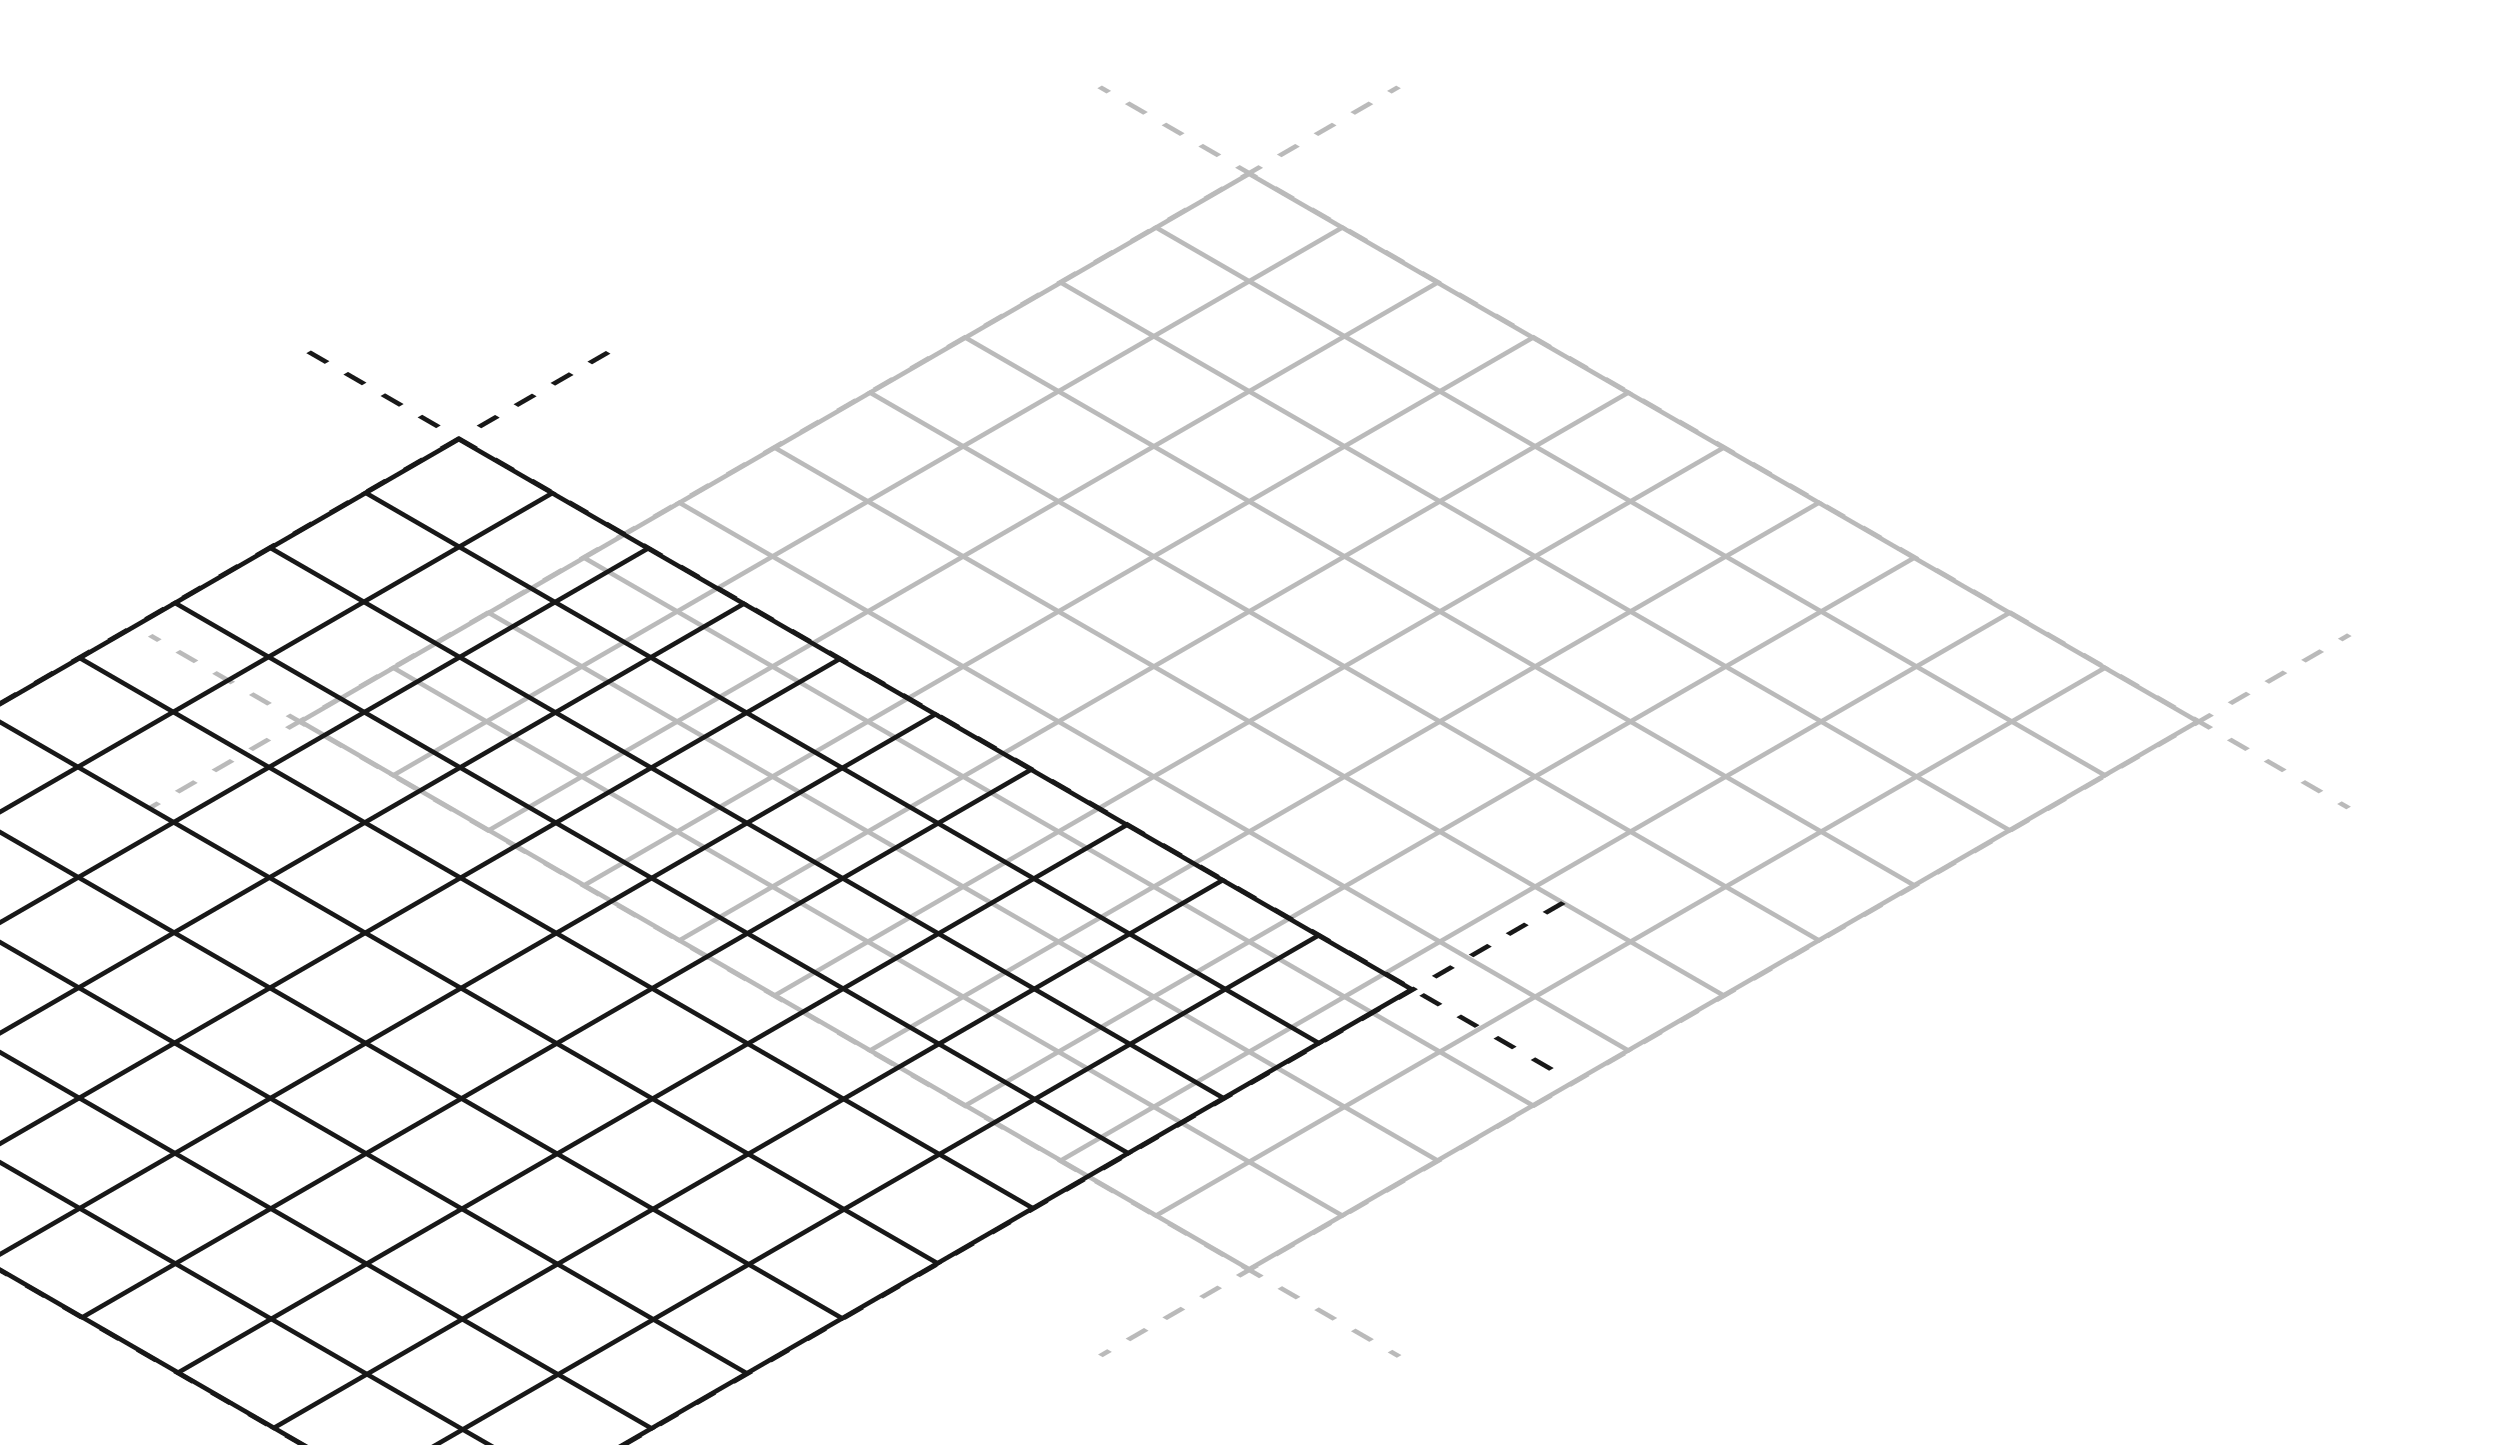
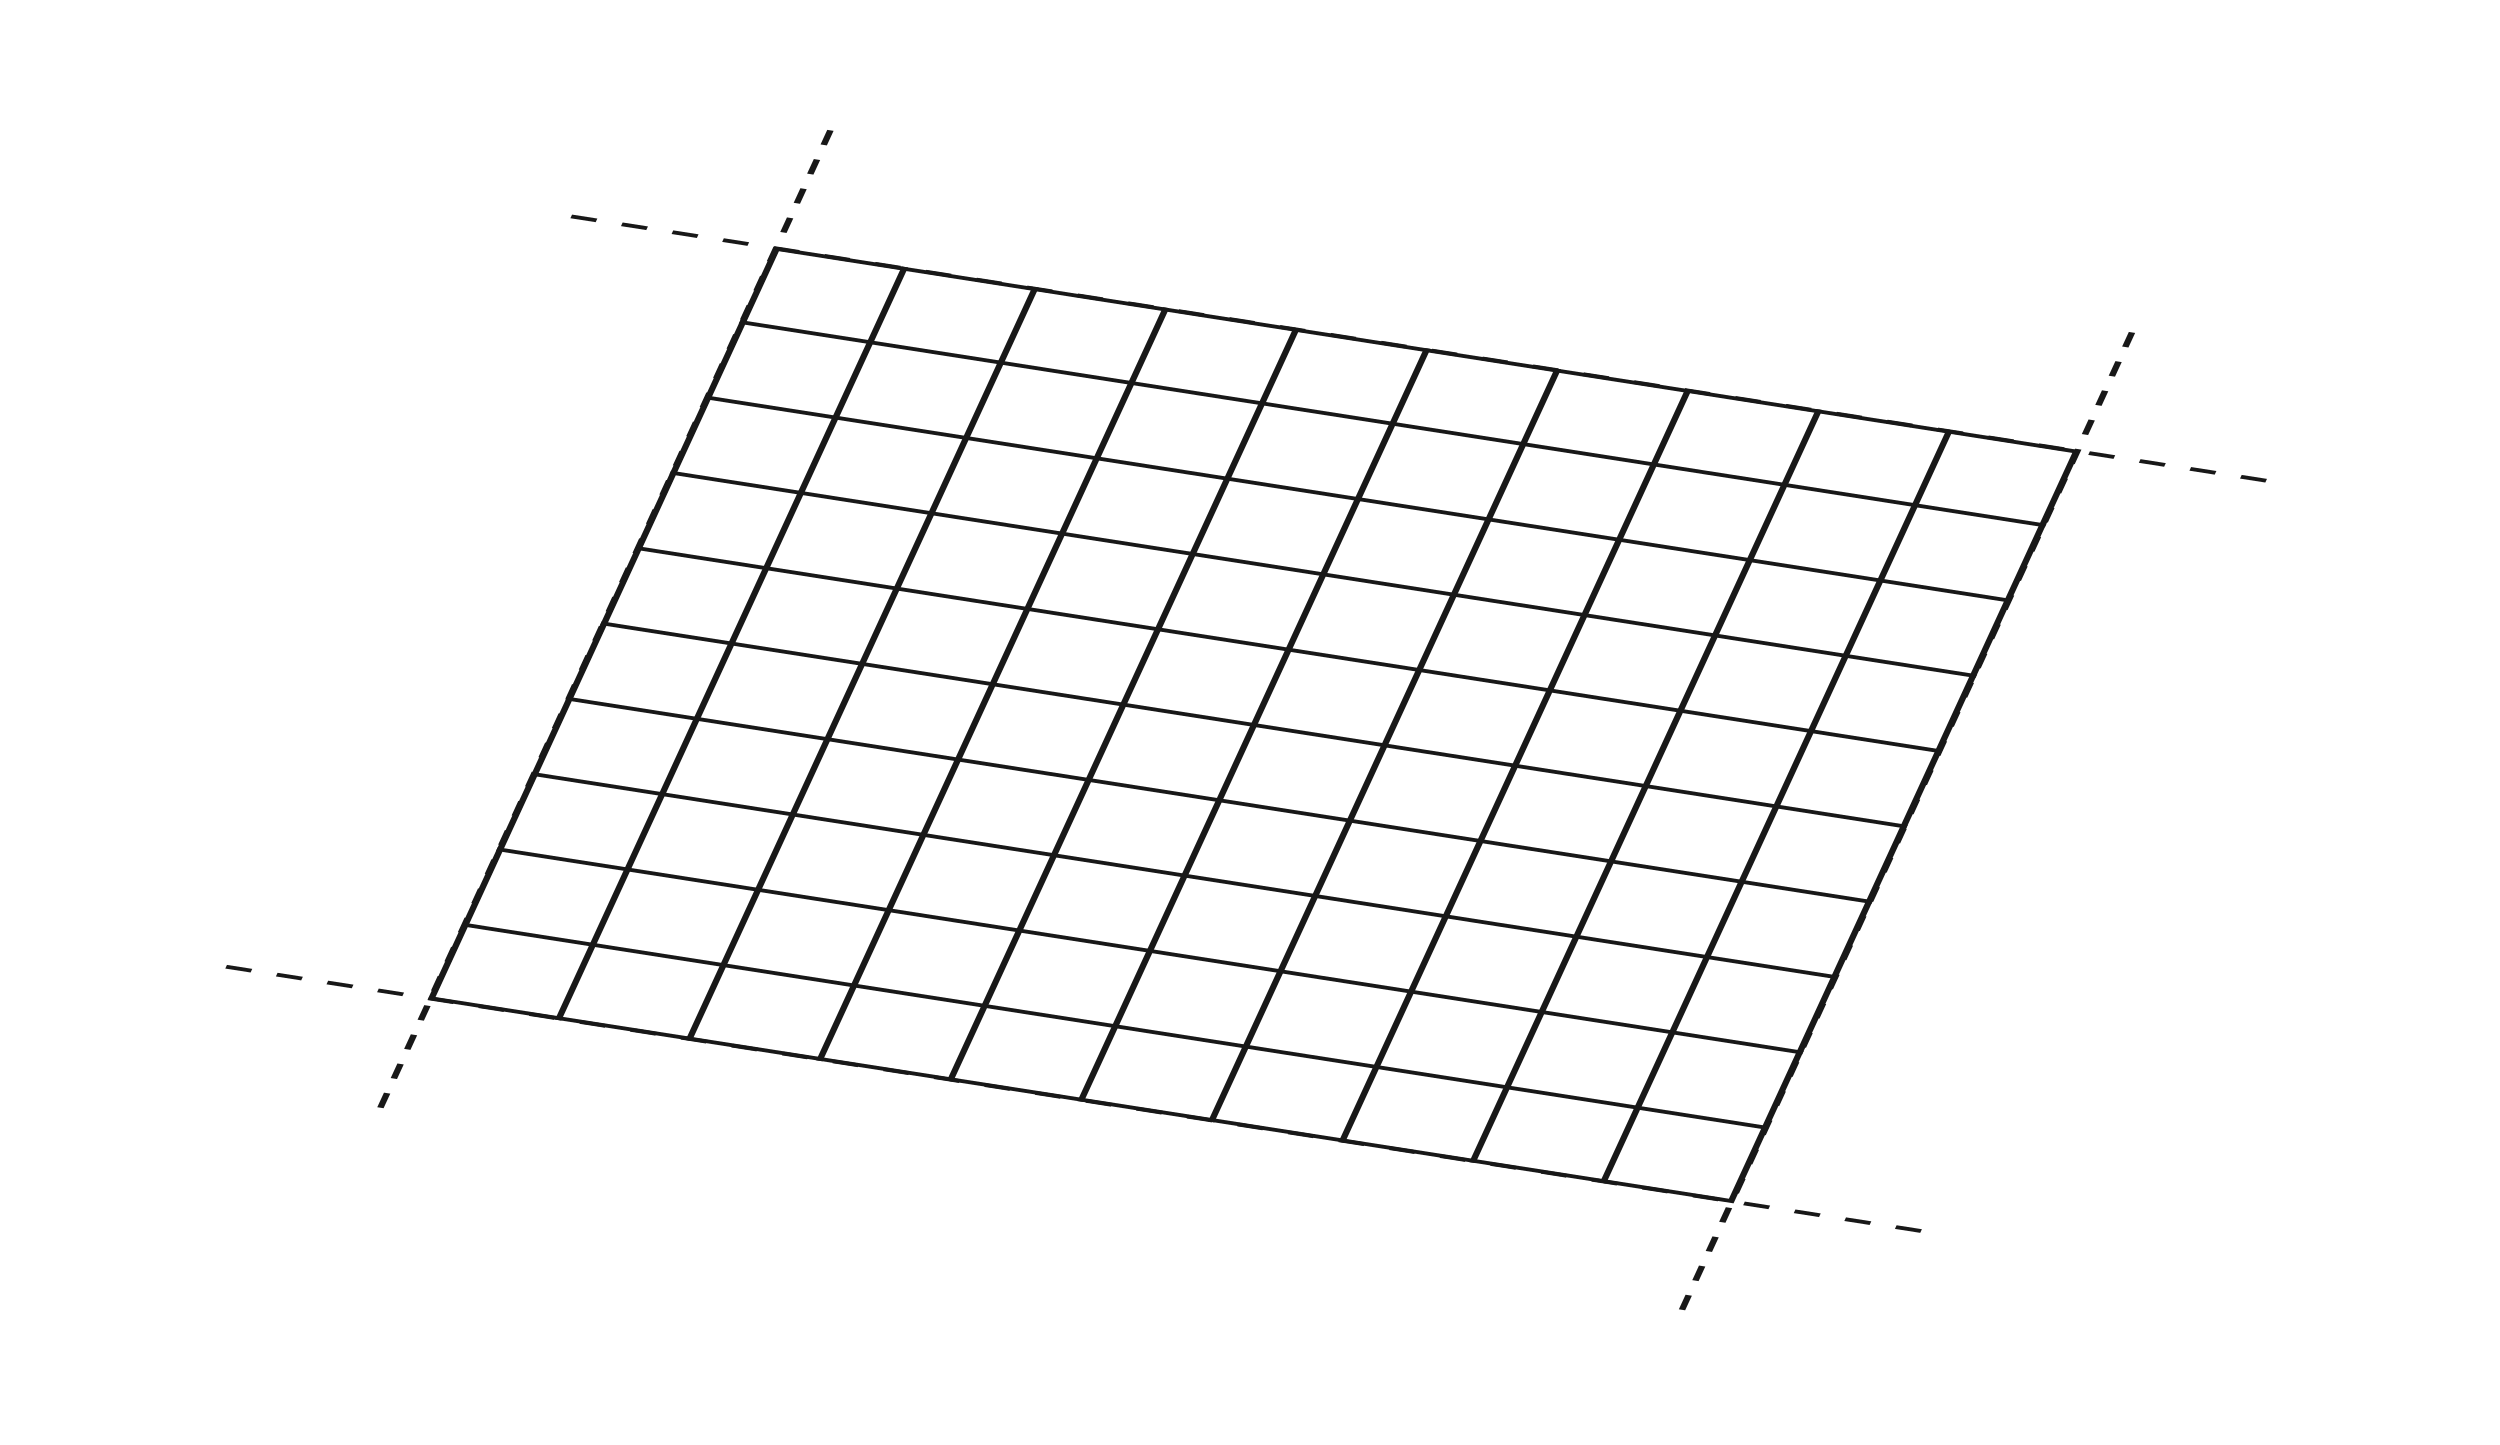
<svg xmlns="http://www.w3.org/2000/svg" width="938" height="542" viewBox="0 0 938 542" fill="none">
  <style>
+         #original {
+             opacity: 0;
+         }
        #skew-me {
            transform-origin: center;
            transform-box: fill-box;
-             transform: skew(-60deg, 30deg) scale(0.87, 0.5);
+             transform: skew(-60deg, 30deg) scale(0.87, 0.5) rotate(-30deg);
+             animation: rotateSkewAnim 800ms ease-out forwards;
+         }
+ 
+         @keyframes rotateSkewAnim {
+             100% { transform: skew(-60deg, 30deg) scale(0.87, 0.5) rotate(0deg); }
        }
    </style>
  <g id="design-infra-01">
    <g id="skew-me">
      <g id="Group 3204">
        <rect id="Rectangle 8209" x="262.953" y="65.406" width="411.012" height="411.012" stroke="#181818" stroke-width="2" />
-         <path id="Vector 1712" d="M633.668 477.419V64.406M592.366 477.419V64.406M551.065 477.419V64.406M509.764 477.419V64.406M468.463 477.419V64.406M427.162 477.419V64.406M385.86 477.419V64.406M344.559 477.419V64.406M303.258 477.419V64.406" stroke="#181818" stroke-width="2" />
-         <path id="Vector 1713" d="M674.966 105.707L261.953 105.707M674.966 147.008L261.953 147.009M674.966 188.31L261.953 188.31M674.966 229.611L261.953 229.611M674.966 270.912L261.953 270.912M674.966 312.213L261.953 312.213M674.966 353.515L261.953 353.515M674.966 394.816L261.953 394.816M674.966 436.117L261.953 436.117" stroke="#181818" stroke-width="2" />
+         <path class="lineInfraDrawn" id="Vector-1712" d="M633.668 477.419V64.406M592.366 477.419V64.406M551.065 477.419V64.406M509.764 477.419V64.406M468.463 477.419V64.406M427.162 477.419V64.406M385.86 477.419V64.406M344.559 477.419V64.406M303.258 477.419V64.406" stroke="#181818" stroke-width="2" />
+         <path class="lineInfraDrawn" id="Vector-1713" d="M674.966 105.707L261.953 105.707M674.966 147.008L261.953 147.009M674.966 188.31L261.953 188.31M674.966 229.611L261.953 229.611M674.966 270.912L261.953 270.912M674.966 312.213L261.953 312.213M674.966 353.515L261.953 353.515M674.966 394.816L261.953 394.816M674.966 436.117L261.953 436.117" stroke="#181818" stroke-width="2" />
      </g>
-       <path id="Vector 1714" d="M197.941 65.164L739.063 65.164" stroke="#181818" stroke-width="2" stroke-dasharray="8 8" />
-       <path id="Vector 1715" d="M198.051 476.617L739.172 476.617" stroke="#181818" stroke-width="2" stroke-dasharray="8 8" />
-       <path id="Vector 1716" d="M674.215 0L674.215 541.121" stroke="#181818" stroke-width="2" stroke-dasharray="8 8" />
-       <path id="Vector 1717" d="M262.727 0.445L262.726 541.566" stroke="#181818" stroke-width="2" stroke-dasharray="8 8" />
+       <path class="lineInfraDrawn" id="Vector-1714" d="M197.941 65.164L739.063 65.164" stroke="#181818" stroke-width="2" stroke-dasharray="8 8" />
+       <path class="lineInfraDrawn" id="Vector-1715" d="M198.051 476.617L739.172 476.617" stroke="#181818" stroke-width="2" stroke-dasharray="8 8" />
+       <path class="lineInfraDrawn" id="Vector-1716" d="M674.215 0L674.215 541.121" stroke="#181818" stroke-width="2" stroke-dasharray="8 8" />
+       <path class="lineInfraDrawn" id="Vector-1717" d="M262.727 0.445L262.726 541.566" stroke="#181818" stroke-width="2" stroke-dasharray="8 8" />
    </g>
    <g id="original" opacity="0.3">
      <g id="Group 3204_2">
        <rect id="Rectangle 8209_2" x="-5.96046e-08" y="1" width="411.012" height="411.012" transform="matrix(0.866025 0.5 -0.866025 0.5 469.534 64.7188)" stroke="#181818" stroke-width="2" />
-         <path id="Vector 1712_2" d="M432.902 456.586L433.768 457.086L791.447 250.58L790.581 250.08L789.715 249.58L432.036 456.086L432.902 456.586ZM397.134 435.936L398 436.436L755.679 229.929L754.813 229.429L753.947 228.929L396.268 435.436L397.134 435.936ZM361.366 415.285L362.232 415.785L719.911 209.279L719.045 208.779L718.179 208.279L360.5 414.785L361.366 415.285ZM325.598 394.634L326.464 395.134L684.143 188.628L683.277 188.128L682.411 187.628L324.732 394.134L325.598 394.634ZM289.83 373.984L290.696 374.484L648.375 167.977L647.509 167.477L646.643 166.977L288.964 373.484L289.83 373.984ZM254.062 353.333L254.928 353.833L612.607 147.327L611.741 146.827L610.875 146.327L253.196 352.833L254.062 353.333ZM218.294 332.682L219.16 333.182L576.839 126.676L575.973 126.176L575.107 125.676L217.428 332.182L218.294 332.682ZM182.526 312.032L183.392 312.532L541.071 106.026L540.205 105.526L539.339 105.026L181.66 311.532L182.526 312.032ZM146.758 291.381L147.624 291.881L505.304 85.375L504.438 84.875L503.571 84.375L145.892 290.881L146.758 291.381Z" fill="#181818" />
-         <path id="Vector 1713_2" d="M790.58 291.379L791.447 290.879L433.767 84.373L432.901 84.873L432.035 85.373L789.714 291.879L790.58 291.379ZM754.813 312.03L755.679 311.53L397.999 105.024L397.133 105.524L396.267 106.024L753.947 312.53L754.813 312.03ZM719.045 332.681L719.911 332.181L362.231 125.674L361.365 126.174L360.499 126.674L718.179 333.181L719.045 332.681ZM683.277 353.331L684.143 352.831L326.463 146.325L325.597 146.825L324.731 147.325L682.411 353.831L683.277 353.331ZM647.509 373.982L648.375 373.482L290.696 166.976L289.83 167.476L288.963 167.976L646.643 374.482L647.509 373.982ZM611.741 394.632L612.607 394.132L254.928 187.626L254.062 188.126L253.196 188.626L610.875 395.132L611.741 394.632ZM575.973 415.283L576.839 414.783L219.16 208.277L218.294 208.777L217.428 209.277L575.107 415.783L575.973 415.283ZM540.205 435.934L541.071 435.434L183.392 228.928L182.526 229.428L181.66 229.928L539.339 436.434L540.205 435.934ZM504.437 456.584L505.303 456.084L147.624 249.578L146.758 250.078L145.892 250.578L503.571 457.084L504.437 456.584Z" fill="#181818" />
+         <path class="lineInfraDrawn" id="Vector-1712_2" d="M432.902 456.586L433.768 457.086L791.447 250.58L790.581 250.08L789.715 249.58L432.036 456.086L432.902 456.586ZM397.134 435.936L398 436.436L755.679 229.929L754.813 229.429L753.947 228.929L396.268 435.436L397.134 435.936ZM361.366 415.285L362.232 415.785L719.911 209.279L719.045 208.779L718.179 208.279L360.5 414.785L361.366 415.285ZM325.598 394.634L326.464 395.134L684.143 188.628L683.277 188.128L682.411 187.628L324.732 394.134L325.598 394.634ZM289.83 373.984L290.696 374.484L648.375 167.977L647.509 167.477L646.643 166.977L288.964 373.484L289.83 373.984ZM254.062 353.333L254.928 353.833L612.607 147.327L611.741 146.827L610.875 146.327L253.196 352.833L254.062 353.333ZM218.294 332.682L219.16 333.182L576.839 126.676L575.973 126.176L575.107 125.676L217.428 332.182L218.294 332.682ZM182.526 312.032L183.392 312.532L541.071 106.026L540.205 105.526L539.339 105.026L181.66 311.532L182.526 312.032ZM146.758 291.381L147.624 291.881L505.304 85.375L504.438 84.875L503.571 84.375L145.892 290.881L146.758 291.381Z" fill="#181818" />
+         <path class="lineInfraDrawn" id="Vector-1713_2" d="M790.58 291.379L791.447 290.879L433.767 84.373L432.901 84.873L432.035 85.373L789.714 291.879L790.58 291.379ZM754.813 312.03L755.679 311.53L397.999 105.024L397.133 105.524L396.267 106.024L753.947 312.53L754.813 312.03ZM719.045 332.681L719.911 332.181L362.231 125.674L361.365 126.174L360.499 126.674L718.179 333.181L719.045 332.681ZM683.277 353.331L684.143 352.831L326.463 146.325L325.597 146.825L324.731 147.325L682.411 353.831L683.277 353.331ZM647.509 373.982L648.375 373.482L290.696 166.976L289.83 167.476L288.963 167.976L646.643 374.482L647.509 373.982ZM611.741 394.632L612.607 394.132L254.928 187.626L254.062 188.126L253.196 188.626L610.875 395.132L611.741 394.632ZM575.973 415.283L576.839 414.783L219.16 208.277L218.294 208.777L217.428 209.277L575.107 415.783L575.973 415.283ZM540.205 435.934L541.071 435.434L183.392 228.928L182.526 229.428L181.66 229.928L539.339 436.434L540.205 435.934ZM504.437 456.584L505.303 456.084L147.624 249.578L146.758 250.078L145.892 250.578L503.571 457.084L504.437 456.584Z" fill="#181818" />
      </g>
-       <path id="Vector 1714_2" d="M412.574 32.594L411.708 33.094L415.154 35.083L416.02 34.583L416.886 34.083L413.44 32.094L412.574 32.594ZM422.912 38.562L422.046 39.062L428.937 43.041L429.803 42.541L430.669 42.041L423.778 38.062L422.912 38.562ZM436.695 46.52L435.829 47.02L442.72 50.998L443.586 50.498L444.452 49.998L437.561 46.02L436.695 46.52ZM450.478 54.477L449.612 54.977L456.503 58.956L457.369 58.456L458.235 57.956L451.344 53.977L450.478 54.477ZM464.261 62.435L463.395 62.935L470.286 66.914L471.152 66.414L472.018 65.914L465.127 61.935L464.261 62.435ZM478.044 70.393L477.178 70.893L484.069 74.871L484.935 74.371L485.801 73.871L478.91 69.893L478.044 70.393ZM491.827 78.35L490.961 78.85L497.852 82.829L498.718 82.329L499.584 81.829L492.693 77.85L491.827 78.35ZM505.61 86.308L504.744 86.808L511.636 90.787L512.502 90.287L513.368 89.787L506.476 85.808L505.61 86.308ZM519.393 94.266L518.527 94.766L525.419 98.745L526.285 98.245L527.151 97.745L520.259 93.766L519.393 94.266ZM533.176 102.223L532.31 102.723L539.202 106.702L540.068 106.202L540.934 105.702L534.042 101.723L533.176 102.223ZM546.959 110.181L546.093 110.681L552.985 114.66L553.851 114.16L554.717 113.66L547.825 109.681L546.959 110.181ZM560.742 118.139L559.876 118.639L566.768 122.617L567.634 122.117L568.5 121.617L561.608 117.639L560.742 118.139ZM574.525 126.096L573.659 126.596L580.551 130.575L581.417 130.075L582.283 129.575L575.391 125.596L574.525 126.096ZM588.308 134.054L587.442 134.554L594.334 138.533L595.2 138.033L596.066 137.533L589.174 133.554L588.308 134.054ZM602.091 142.012L601.225 142.512L608.117 146.49L608.983 145.99L609.849 145.49L602.957 141.512L602.091 142.012ZM615.875 149.969L615.008 150.469L621.9 154.448L622.766 153.948L623.632 153.448L616.741 149.469L615.875 149.969ZM629.658 157.927L628.792 158.427L635.683 162.406L636.549 161.906L637.415 161.406L630.524 157.427L629.658 157.927ZM643.441 165.885L642.575 166.385L649.466 170.363L650.332 169.863L651.198 169.363L644.307 165.385L643.441 165.885ZM657.224 173.842L656.358 174.342L663.249 178.321L664.115 177.821L664.981 177.321L658.09 173.342L657.224 173.842ZM671.007 181.8L670.141 182.3L677.032 186.279L677.898 185.779L678.764 185.279L671.873 181.3L671.007 181.8ZM684.79 189.758L683.924 190.258L690.815 194.236L691.681 193.736L692.548 193.236L685.656 189.258L684.79 189.758ZM698.573 197.715L697.707 198.215L704.599 202.194L705.465 201.694L706.331 201.194L699.439 197.215L698.573 197.715ZM712.356 205.673L711.49 206.173L718.382 210.152L719.248 209.652L720.114 209.152L713.222 205.173L712.356 205.673ZM726.139 213.631L725.273 214.131L732.165 218.109L733.031 217.609L733.897 217.109L727.005 213.131L726.139 213.631ZM739.922 221.588L739.056 222.088L745.948 226.067L746.814 225.567L747.68 225.067L740.788 221.088L739.922 221.588ZM753.705 229.546L752.839 230.046L759.731 234.025L760.597 233.525L761.463 233.025L754.571 229.046L753.705 229.546ZM767.488 237.504L766.622 238.004L773.514 241.982L774.38 241.482L775.246 240.982L768.355 237.004L767.488 237.504ZM781.272 245.461L780.406 245.961L787.297 249.94L788.163 249.44L789.029 248.94L782.138 244.961L781.272 245.461ZM795.055 253.419L794.189 253.919L801.08 257.898L801.946 257.398L802.812 256.898L795.921 252.919L795.055 253.419ZM808.838 261.377L807.972 261.877L814.863 265.855L815.729 265.355L816.595 264.855L809.704 260.877L808.838 261.377ZM822.621 269.334L821.755 269.834L828.646 273.813L829.512 273.313L830.378 272.813L823.487 268.834L822.621 269.334ZM836.404 277.292L835.538 277.792L842.429 281.771L843.295 281.271L844.162 280.771L837.27 276.792L836.404 277.292ZM850.187 285.25L849.321 285.75L856.213 289.729L857.079 289.229L857.945 288.729L851.053 284.75L850.187 285.25ZM863.97 293.207L863.104 293.707L869.996 297.686L870.862 297.186L871.728 296.686L864.836 292.707L863.97 293.207ZM877.753 301.165L876.887 301.665L880.333 303.654L881.199 303.154L882.065 302.654L878.619 300.665L877.753 301.165Z" fill="#181818" />
-       <path id="Vector 1715_2" d="M56.336 238.375L55.47 238.875L58.916 240.864L59.782 240.364L60.648 239.864L57.202 237.875L56.336 238.375ZM66.673 244.343L65.807 244.843L72.699 248.822L73.565 248.322L74.431 247.822L67.539 243.843L66.673 244.343ZM80.456 252.301L79.59 252.801L86.482 256.78L87.348 256.28L88.214 255.78L81.322 251.801L80.456 252.301ZM94.239 260.259L93.373 260.759L100.265 264.737L101.131 264.237L101.997 263.737L95.105 259.759L94.239 260.259ZM108.022 268.216L107.156 268.716L114.048 272.695L114.914 272.195L115.78 271.695L108.889 267.716L108.022 268.216ZM121.806 276.174L120.94 276.674L127.831 280.653L128.697 280.153L129.563 279.653L122.672 275.674L121.806 276.174ZM135.589 284.132L134.723 284.632L141.614 288.61L142.48 288.11L143.346 287.61L136.455 283.632L135.589 284.132ZM149.372 292.089L148.506 292.589L155.397 296.568L156.263 296.068L157.129 295.568L150.238 291.589L149.372 292.089ZM163.155 300.047L162.289 300.547L169.18 304.526L170.046 304.026L170.912 303.526L164.021 299.547L163.155 300.047ZM176.938 308.005L176.072 308.505L182.963 312.483L183.829 311.983L184.695 311.483L177.804 307.505L176.938 308.005ZM190.721 315.962L189.855 316.462L196.746 320.441L197.612 319.941L198.478 319.441L191.587 315.462L190.721 315.962ZM204.504 323.92L203.638 324.42L210.529 328.399L211.396 327.899L212.262 327.399L205.37 323.42L204.504 323.92ZM218.287 331.878L217.421 332.378L224.313 336.356L225.179 335.856L226.045 335.356L219.153 331.378L218.287 331.878ZM232.07 339.835L231.204 340.335L238.096 344.314L238.962 343.814L239.828 343.314L232.936 339.335L232.07 339.835ZM245.853 347.793L244.987 348.293L251.879 352.272L252.745 351.772L253.611 351.272L246.719 347.293L245.853 347.793ZM259.636 355.751L258.77 356.251L265.662 360.229L266.528 359.729L267.394 359.229L260.502 355.251L259.636 355.751ZM273.419 363.708L272.553 364.208L279.445 368.187L280.311 367.687L281.177 367.187L274.285 363.208L273.419 363.708ZM287.202 371.666L286.336 372.166L293.228 376.145L294.094 375.645L294.96 375.145L288.068 371.166L287.202 371.666ZM300.986 379.624L300.119 380.124L307.011 384.102L307.877 383.602L308.743 383.102L301.852 379.124L300.986 379.624ZM314.769 387.581L313.903 388.081L320.794 392.06L321.66 391.56L322.526 391.06L315.635 387.081L314.769 387.581ZM328.552 395.539L327.686 396.039L334.577 400.018L335.443 399.518L336.309 399.018L329.418 395.039L328.552 395.539ZM342.335 403.497L341.469 403.997L348.36 407.975L349.226 407.475L350.092 406.975L343.201 402.997L342.335 403.497ZM356.118 411.454L355.252 411.954L362.143 415.933L363.009 415.433L363.875 414.933L356.984 410.954L356.118 411.454ZM369.901 419.412L369.035 419.912L375.926 423.891L376.792 423.391L377.659 422.891L370.767 418.912L369.901 419.412ZM383.684 427.37L382.818 427.87L389.71 431.848L390.576 431.348L391.442 430.848L384.55 426.87L383.684 427.37ZM397.467 435.327L396.601 435.827L403.493 439.806L404.359 439.306L405.225 438.806L398.333 434.827L397.467 435.327ZM411.25 443.285L410.384 443.785L417.276 447.764L418.142 447.264L419.008 446.764L412.116 442.785L411.25 443.285ZM425.033 451.243L424.167 451.743L431.059 455.721L431.925 455.221L432.791 454.721L425.899 450.743L425.033 451.243ZM438.816 459.2L437.95 459.7L444.842 463.679L445.708 463.179L446.574 462.679L439.682 458.7L438.816 459.2ZM452.599 467.158L451.733 467.658L458.625 471.637L459.491 471.137L460.357 470.637L453.466 466.658L452.599 467.158ZM466.383 475.116L465.517 475.616L472.408 479.594L473.274 479.094L474.14 478.594L467.249 474.616L466.383 475.116ZM480.166 483.073L479.3 483.573L486.191 487.552L487.057 487.052L487.923 486.552L481.032 482.573L480.166 483.073ZM493.949 491.031L493.083 491.531L499.974 495.51L500.84 495.01L501.706 494.51L494.815 490.531L493.949 491.031ZM507.732 498.989L506.866 499.489L513.757 503.467L514.623 502.967L515.489 502.467L508.598 498.489L507.732 498.989ZM521.515 506.946L520.649 507.446L524.095 509.436L524.961 508.936L525.827 508.436L522.381 506.446L521.515 506.946Z" fill="#181818" />
-       <path id="Vector 1716_2" d="M881.473 238.148L880.607 237.648L877.161 239.638L878.027 240.138L878.893 240.638L882.339 238.648L881.473 238.148ZM871.135 244.117L870.269 243.617L863.378 247.596L864.244 248.096L865.11 248.596L872.001 244.617L871.135 244.117ZM857.352 252.074L856.486 251.574L849.595 255.553L850.461 256.053L851.327 256.553L858.218 252.574L857.352 252.074ZM843.569 260.032L842.703 259.532L835.812 263.511L836.678 264.011L837.544 264.511L844.435 260.532L843.569 260.032ZM829.786 267.99L828.92 267.49L822.029 271.469L822.895 271.969L823.761 272.469L830.652 268.49L829.786 267.99ZM816.003 275.947L815.137 275.447L808.245 279.426L809.111 279.926L809.978 280.426L816.869 276.447L816.003 275.947ZM802.22 283.905L801.354 283.405L794.462 287.384L795.328 287.884L796.194 288.384L803.086 284.405L802.22 283.905ZM788.437 291.863L787.571 291.363L780.679 295.341L781.545 295.841L782.411 296.341L789.303 292.363L788.437 291.863ZM774.654 299.82L773.788 299.32L766.896 303.299L767.762 303.799L768.628 304.299L775.52 300.32L774.654 299.82ZM760.871 307.778L760.005 307.278L753.113 311.257L753.979 311.757L754.845 312.257L761.737 308.278L760.871 307.778ZM747.088 315.736L746.222 315.236L739.33 319.214L740.196 319.714L741.062 320.214L747.954 316.236L747.088 315.736ZM733.305 323.693L732.439 323.193L725.547 327.172L726.413 327.672L727.279 328.172L734.171 324.193L733.305 323.693ZM719.522 331.651L718.655 331.151L711.764 335.13L712.63 335.63L713.496 336.13L720.388 332.151L719.522 331.651ZM705.738 339.609L704.872 339.109L697.981 343.087L698.847 343.587L699.713 344.087L706.604 340.109L705.738 339.609ZM691.955 347.566L691.089 347.066L684.198 351.045L685.064 351.545L685.93 352.045L692.821 348.066L691.955 347.566ZM678.172 355.524L677.306 355.024L670.415 359.003L671.281 359.503L672.147 360.003L679.038 356.024L678.172 355.524ZM664.389 363.482L663.523 362.982L656.632 366.96L657.498 367.46L658.364 367.96L665.255 363.982L664.389 363.482ZM650.606 371.439L649.74 370.939L642.849 374.918L643.715 375.418L644.581 375.918L651.472 371.939L650.606 371.439ZM636.823 379.397L635.957 378.897L629.065 382.876L629.932 383.376L630.798 383.876L637.689 379.897L636.823 379.397ZM623.04 387.355L622.174 386.855L615.282 390.833L616.148 391.333L617.014 391.833L623.906 387.855L623.04 387.355ZM609.257 395.312L608.391 394.812L601.499 398.791L602.365 399.291L603.231 399.791L610.123 395.812L609.257 395.312ZM595.474 403.27L594.608 402.77L587.716 406.749L588.582 407.249L589.448 407.749L596.34 403.77L595.474 403.27ZM581.691 411.228L580.825 410.728L573.933 414.706L574.799 415.206L575.665 415.706L582.557 411.728L581.691 411.228ZM567.908 419.185L567.042 418.685L560.15 422.664L561.016 423.164L561.882 423.664L568.774 419.685L567.908 419.185ZM554.124 427.143L553.258 426.643L546.367 430.622L547.233 431.122L548.099 431.622L554.991 427.643L554.124 427.143ZM540.341 435.101L539.475 434.601L532.584 438.579L533.45 439.079L534.316 439.579L541.207 435.601L540.341 435.101ZM526.558 443.058L525.692 442.558L518.801 446.537L519.667 447.037L520.533 447.537L527.424 443.558L526.558 443.058ZM512.775 451.016L511.909 450.516L505.018 454.495L505.884 454.995L506.75 455.495L513.641 451.516L512.775 451.016ZM498.992 458.974L498.126 458.474L491.235 462.452L492.101 462.952L492.967 463.452L499.858 459.474L498.992 458.974ZM485.209 466.931L484.343 466.431L477.451 470.41L478.317 470.91L479.183 471.41L486.075 467.431L485.209 466.931ZM471.426 474.889L470.56 474.389L463.668 478.368L464.534 478.868L465.4 479.368L472.292 475.389L471.426 474.889ZM457.643 482.847L456.777 482.347L449.885 486.325L450.751 486.825L451.617 487.325L458.509 483.347L457.643 482.847ZM443.86 490.804L442.994 490.304L436.102 494.283L436.968 494.783L437.834 495.283L444.726 491.304L443.86 490.804ZM430.077 498.762L429.211 498.262L422.319 502.241L423.185 502.741L424.051 503.241L430.943 499.262L430.077 498.762ZM416.294 506.72L415.428 506.22L411.982 508.209L412.848 508.709L413.714 509.209L417.16 507.22L416.294 506.72Z" fill="#181818" />
-       <path id="Vector 1717_2" d="M524.73 32.625L523.864 32.125L520.419 34.114L521.285 34.614L522.151 35.114L525.596 33.125L524.73 32.625ZM514.393 38.593L513.527 38.093L506.636 42.072L507.502 42.572L508.368 43.072L515.259 39.093L514.393 38.593ZM500.61 46.551L499.744 46.051L492.853 50.03L493.719 50.53L494.585 51.03L501.476 47.051L500.61 46.551ZM486.827 54.509L485.961 54.009L479.069 57.987L479.935 58.487L480.801 58.987L487.693 55.009L486.827 54.509ZM473.044 62.466L472.178 61.966L465.286 65.945L466.152 66.445L467.018 66.945L473.91 62.966L473.044 62.466ZM459.261 70.424L458.395 69.924L451.503 73.903L452.369 74.403L453.235 74.903L460.127 70.924L459.261 70.424ZM445.478 78.382L444.612 77.882L437.72 81.86L438.586 82.36L439.452 82.86L446.344 78.882L445.478 78.382ZM431.695 86.339L430.829 85.839L423.937 89.818L424.803 90.318L425.669 90.818L432.561 86.839L431.695 86.339ZM417.912 94.297L417.046 93.797L410.154 97.776L411.02 98.276L411.886 98.776L418.778 94.797L417.912 94.297ZM404.129 102.255L403.262 101.755L396.371 105.733L397.237 106.233L398.103 106.733L404.995 102.755L404.129 102.255ZM390.345 110.212L389.479 109.712L382.588 113.691L383.454 114.191L384.32 114.691L391.211 110.712L390.345 110.212ZM376.562 118.17L375.696 117.67L368.805 121.649L369.671 122.149L370.537 122.649L377.428 118.67L376.562 118.17ZM362.779 126.128L361.913 125.628L355.022 129.606L355.888 130.106L356.754 130.606L363.645 126.628L362.779 126.128ZM348.996 134.085L348.13 133.585L341.239 137.564L342.105 138.064L342.971 138.564L349.862 134.585L348.996 134.085ZM335.213 142.043L334.347 141.543L327.456 145.522L328.322 146.022L329.188 146.522L336.079 142.543L335.213 142.043ZM321.43 150L320.564 149.5L313.673 153.479L314.539 153.979L315.405 154.479L322.296 150.5L321.43 150ZM307.647 157.958L306.781 157.458L299.889 161.437L300.756 161.937L301.622 162.437L308.513 158.458L307.647 157.958ZM293.864 165.916L292.998 165.416L286.106 169.395L286.972 169.895L287.838 170.395L294.73 166.416L293.864 165.916ZM280.081 173.873L279.215 173.373L272.323 177.352L273.189 177.852L274.055 178.352L280.947 174.373L280.081 173.873ZM266.298 181.831L265.432 181.331L258.54 185.31L259.406 185.81L260.272 186.31L267.164 182.331L266.298 181.831ZM252.515 189.789L251.649 189.289L244.757 193.268L245.623 193.768L246.489 194.268L253.381 190.289L252.515 189.789ZM238.732 197.746L237.866 197.246L230.974 201.225L231.84 201.725L232.706 202.225L239.598 198.246L238.732 197.746ZM224.948 205.704L224.082 205.204L217.191 209.183L218.057 209.683L218.923 210.183L225.815 206.204L224.948 205.704ZM211.165 213.662L210.299 213.162L203.408 217.141L204.274 217.641L205.14 218.141L212.031 214.162L211.165 213.662ZM197.382 221.619L196.516 221.119L189.625 225.098L190.491 225.598L191.357 226.098L198.248 222.119L197.382 221.619ZM183.599 229.577L182.733 229.077L175.842 233.056L176.708 233.556L177.574 234.056L184.465 230.077L183.599 229.577ZM169.816 237.535L168.95 237.035L162.059 241.014L162.925 241.514L163.791 242.014L170.682 238.035L169.816 237.535ZM156.033 245.493L155.167 244.993L148.275 248.971L149.141 249.471L150.007 249.971L156.899 245.993L156.033 245.493ZM142.25 253.45L141.384 252.95L134.492 256.929L135.358 257.429L136.224 257.929L143.116 253.95L142.25 253.45ZM128.467 261.408L127.601 260.908L120.709 264.887L121.575 265.387L122.441 265.887L129.333 261.908L128.467 261.408ZM114.684 269.366L113.818 268.866L106.926 272.844L107.792 273.344L108.658 273.844L115.55 269.866L114.684 269.366ZM100.901 277.323L100.035 276.823L93.143 280.802L94.009 281.302L94.875 281.802L101.767 277.823L100.901 277.323ZM87.118 285.281L86.251 284.781L79.36 288.76L80.226 289.26L81.092 289.76L87.984 285.781L87.118 285.281ZM73.335 293.239L72.468 292.739L65.577 296.717L66.443 297.217L67.309 297.717L74.201 293.739L73.335 293.239ZM59.551 301.196L58.685 300.696L55.24 302.686L56.106 303.186L56.972 303.686L60.417 301.696L59.551 301.196Z" fill="#181818" />
+       <path class="lineInfraDrawn" id="Vector-1714_2" d="M412.574 32.594L411.708 33.094L415.154 35.083L416.02 34.583L416.886 34.083L413.44 32.094L412.574 32.594ZM422.912 38.562L422.046 39.062L428.937 43.041L429.803 42.541L430.669 42.041L423.778 38.062L422.912 38.562ZM436.695 46.52L435.829 47.02L442.72 50.998L443.586 50.498L444.452 49.998L437.561 46.02L436.695 46.52ZM450.478 54.477L449.612 54.977L456.503 58.956L457.369 58.456L458.235 57.956L451.344 53.977L450.478 54.477ZM464.261 62.435L463.395 62.935L470.286 66.914L471.152 66.414L472.018 65.914L465.127 61.935L464.261 62.435ZM478.044 70.393L477.178 70.893L484.069 74.871L484.935 74.371L485.801 73.871L478.91 69.893L478.044 70.393ZM491.827 78.35L490.961 78.85L497.852 82.829L498.718 82.329L499.584 81.829L492.693 77.85L491.827 78.35ZM505.61 86.308L504.744 86.808L511.636 90.787L512.502 90.287L513.368 89.787L506.476 85.808L505.61 86.308ZM519.393 94.266L518.527 94.766L525.419 98.745L526.285 98.245L527.151 97.745L520.259 93.766L519.393 94.266ZM533.176 102.223L532.31 102.723L539.202 106.702L540.068 106.202L540.934 105.702L534.042 101.723L533.176 102.223ZM546.959 110.181L546.093 110.681L552.985 114.66L553.851 114.16L554.717 113.66L547.825 109.681L546.959 110.181ZM560.742 118.139L559.876 118.639L566.768 122.617L567.634 122.117L568.5 121.617L561.608 117.639L560.742 118.139ZM574.525 126.096L573.659 126.596L580.551 130.575L581.417 130.075L582.283 129.575L575.391 125.596L574.525 126.096ZM588.308 134.054L587.442 134.554L594.334 138.533L595.2 138.033L596.066 137.533L589.174 133.554L588.308 134.054ZM602.091 142.012L601.225 142.512L608.117 146.49L608.983 145.99L609.849 145.49L602.957 141.512L602.091 142.012ZM615.875 149.969L615.008 150.469L621.9 154.448L622.766 153.948L623.632 153.448L616.741 149.469L615.875 149.969ZM629.658 157.927L628.792 158.427L635.683 162.406L636.549 161.906L637.415 161.406L630.524 157.427L629.658 157.927ZM643.441 165.885L642.575 166.385L649.466 170.363L650.332 169.863L651.198 169.363L644.307 165.385L643.441 165.885ZM657.224 173.842L656.358 174.342L663.249 178.321L664.115 177.821L664.981 177.321L658.09 173.342L657.224 173.842ZM671.007 181.8L670.141 182.3L677.032 186.279L677.898 185.779L678.764 185.279L671.873 181.3L671.007 181.8ZM684.79 189.758L683.924 190.258L690.815 194.236L691.681 193.736L692.548 193.236L685.656 189.258L684.79 189.758ZM698.573 197.715L697.707 198.215L704.599 202.194L705.465 201.694L706.331 201.194L699.439 197.215L698.573 197.715ZM712.356 205.673L711.49 206.173L718.382 210.152L719.248 209.652L720.114 209.152L713.222 205.173L712.356 205.673ZM726.139 213.631L725.273 214.131L732.165 218.109L733.031 217.609L733.897 217.109L727.005 213.131L726.139 213.631ZM739.922 221.588L739.056 222.088L745.948 226.067L746.814 225.567L747.68 225.067L740.788 221.088L739.922 221.588ZM753.705 229.546L752.839 230.046L759.731 234.025L760.597 233.525L761.463 233.025L754.571 229.046L753.705 229.546ZM767.488 237.504L766.622 238.004L773.514 241.982L774.38 241.482L775.246 240.982L768.355 237.004L767.488 237.504ZM781.272 245.461L780.406 245.961L787.297 249.94L788.163 249.44L789.029 248.94L782.138 244.961L781.272 245.461ZM795.055 253.419L794.189 253.919L801.08 257.898L801.946 257.398L802.812 256.898L795.921 252.919L795.055 253.419ZM808.838 261.377L807.972 261.877L814.863 265.855L815.729 265.355L816.595 264.855L809.704 260.877L808.838 261.377ZM822.621 269.334L821.755 269.834L828.646 273.813L829.512 273.313L830.378 272.813L823.487 268.834L822.621 269.334ZM836.404 277.292L835.538 277.792L842.429 281.771L843.295 281.271L844.162 280.771L837.27 276.792L836.404 277.292ZM850.187 285.25L849.321 285.75L856.213 289.729L857.079 289.229L857.945 288.729L851.053 284.75L850.187 285.25ZM863.97 293.207L863.104 293.707L869.996 297.686L870.862 297.186L871.728 296.686L864.836 292.707L863.97 293.207ZM877.753 301.165L876.887 301.665L880.333 303.654L881.199 303.154L882.065 302.654L878.619 300.665L877.753 301.165Z" fill="#181818" />
+       <path class="lineInfraDrawn" id="Vector-1715_2" d="M56.336 238.375L55.47 238.875L58.916 240.864L59.782 240.364L60.648 239.864L57.202 237.875L56.336 238.375ZM66.673 244.343L65.807 244.843L72.699 248.822L73.565 248.322L74.431 247.822L67.539 243.843L66.673 244.343ZM80.456 252.301L79.59 252.801L86.482 256.78L87.348 256.28L88.214 255.78L81.322 251.801L80.456 252.301ZM94.239 260.259L93.373 260.759L100.265 264.737L101.131 264.237L101.997 263.737L95.105 259.759L94.239 260.259ZM108.022 268.216L107.156 268.716L114.048 272.695L114.914 272.195L115.78 271.695L108.889 267.716L108.022 268.216ZM121.806 276.174L120.94 276.674L127.831 280.653L128.697 280.153L129.563 279.653L122.672 275.674L121.806 276.174ZM135.589 284.132L134.723 284.632L141.614 288.61L142.48 288.11L143.346 287.61L136.455 283.632L135.589 284.132ZM149.372 292.089L148.506 292.589L155.397 296.568L156.263 296.068L157.129 295.568L150.238 291.589L149.372 292.089ZM163.155 300.047L162.289 300.547L169.18 304.526L170.046 304.026L170.912 303.526L164.021 299.547L163.155 300.047ZM176.938 308.005L176.072 308.505L182.963 312.483L183.829 311.983L184.695 311.483L177.804 307.505L176.938 308.005ZM190.721 315.962L189.855 316.462L196.746 320.441L197.612 319.941L198.478 319.441L191.587 315.462L190.721 315.962ZM204.504 323.92L203.638 324.42L210.529 328.399L211.396 327.899L212.262 327.399L205.37 323.42L204.504 323.92ZM218.287 331.878L217.421 332.378L224.313 336.356L225.179 335.856L226.045 335.356L219.153 331.378L218.287 331.878ZM232.07 339.835L231.204 340.335L238.096 344.314L238.962 343.814L239.828 343.314L232.936 339.335L232.07 339.835ZM245.853 347.793L244.987 348.293L251.879 352.272L252.745 351.772L253.611 351.272L246.719 347.293L245.853 347.793ZM259.636 355.751L258.77 356.251L265.662 360.229L266.528 359.729L267.394 359.229L260.502 355.251L259.636 355.751ZM273.419 363.708L272.553 364.208L279.445 368.187L280.311 367.687L281.177 367.187L274.285 363.208L273.419 363.708ZM287.202 371.666L286.336 372.166L293.228 376.145L294.094 375.645L294.96 375.145L288.068 371.166L287.202 371.666ZM300.986 379.624L300.119 380.124L307.011 384.102L307.877 383.602L308.743 383.102L301.852 379.124L300.986 379.624ZM314.769 387.581L313.903 388.081L320.794 392.06L321.66 391.56L322.526 391.06L315.635 387.081L314.769 387.581ZM328.552 395.539L327.686 396.039L334.577 400.018L335.443 399.518L336.309 399.018L329.418 395.039L328.552 395.539ZM342.335 403.497L341.469 403.997L348.36 407.975L349.226 407.475L350.092 406.975L343.201 402.997L342.335 403.497ZM356.118 411.454L355.252 411.954L362.143 415.933L363.009 415.433L363.875 414.933L356.984 410.954L356.118 411.454ZM369.901 419.412L369.035 419.912L375.926 423.891L376.792 423.391L377.659 422.891L370.767 418.912L369.901 419.412ZM383.684 427.37L382.818 427.87L389.71 431.848L390.576 431.348L391.442 430.848L384.55 426.87L383.684 427.37ZM397.467 435.327L396.601 435.827L403.493 439.806L404.359 439.306L405.225 438.806L398.333 434.827L397.467 435.327ZM411.25 443.285L410.384 443.785L417.276 447.764L418.142 447.264L419.008 446.764L412.116 442.785L411.25 443.285ZM425.033 451.243L424.167 451.743L431.059 455.721L431.925 455.221L432.791 454.721L425.899 450.743L425.033 451.243ZM438.816 459.2L437.95 459.7L444.842 463.679L445.708 463.179L446.574 462.679L439.682 458.7L438.816 459.2ZM452.599 467.158L451.733 467.658L458.625 471.637L459.491 471.137L460.357 470.637L453.466 466.658L452.599 467.158ZM466.383 475.116L465.517 475.616L472.408 479.594L473.274 479.094L474.14 478.594L467.249 474.616L466.383 475.116ZM480.166 483.073L479.3 483.573L486.191 487.552L487.057 487.052L487.923 486.552L481.032 482.573L480.166 483.073ZM493.949 491.031L493.083 491.531L499.974 495.51L500.84 495.01L501.706 494.51L494.815 490.531L493.949 491.031ZM507.732 498.989L506.866 499.489L513.757 503.467L514.623 502.967L515.489 502.467L508.598 498.489L507.732 498.989ZM521.515 506.946L520.649 507.446L524.095 509.436L524.961 508.936L525.827 508.436L522.381 506.446L521.515 506.946Z" fill="#181818" />
+       <path class="lineInfraDrawn" id="Vector-1716_2" d="M881.473 238.148L880.607 237.648L877.161 239.638L878.027 240.138L878.893 240.638L882.339 238.648L881.473 238.148ZM871.135 244.117L870.269 243.617L863.378 247.596L864.244 248.096L865.11 248.596L872.001 244.617L871.135 244.117ZM857.352 252.074L856.486 251.574L849.595 255.553L850.461 256.053L851.327 256.553L858.218 252.574L857.352 252.074ZM843.569 260.032L842.703 259.532L835.812 263.511L836.678 264.011L837.544 264.511L844.435 260.532L843.569 260.032ZM829.786 267.99L828.92 267.49L822.029 271.469L822.895 271.969L823.761 272.469L830.652 268.49L829.786 267.99ZM816.003 275.947L815.137 275.447L808.245 279.426L809.111 279.926L809.978 280.426L816.869 276.447L816.003 275.947ZM802.22 283.905L801.354 283.405L794.462 287.384L795.328 287.884L796.194 288.384L803.086 284.405L802.22 283.905ZM788.437 291.863L787.571 291.363L780.679 295.341L781.545 295.841L782.411 296.341L789.303 292.363L788.437 291.863ZM774.654 299.82L773.788 299.32L766.896 303.299L767.762 303.799L768.628 304.299L775.52 300.32L774.654 299.82ZM760.871 307.778L760.005 307.278L753.113 311.257L753.979 311.757L754.845 312.257L761.737 308.278L760.871 307.778ZM747.088 315.736L746.222 315.236L739.33 319.214L740.196 319.714L741.062 320.214L747.954 316.236L747.088 315.736ZM733.305 323.693L732.439 323.193L725.547 327.172L726.413 327.672L727.279 328.172L734.171 324.193L733.305 323.693ZM719.522 331.651L718.655 331.151L711.764 335.13L712.63 335.63L713.496 336.13L720.388 332.151L719.522 331.651ZM705.738 339.609L704.872 339.109L697.981 343.087L698.847 343.587L699.713 344.087L706.604 340.109L705.738 339.609ZM691.955 347.566L691.089 347.066L684.198 351.045L685.064 351.545L685.93 352.045L692.821 348.066L691.955 347.566ZM678.172 355.524L677.306 355.024L670.415 359.003L671.281 359.503L672.147 360.003L679.038 356.024L678.172 355.524ZM664.389 363.482L663.523 362.982L656.632 366.96L657.498 367.46L658.364 367.96L665.255 363.982L664.389 363.482ZM650.606 371.439L649.74 370.939L642.849 374.918L643.715 375.418L644.581 375.918L651.472 371.939L650.606 371.439ZM636.823 379.397L635.957 378.897L629.065 382.876L629.932 383.376L630.798 383.876L637.689 379.897L636.823 379.397ZM623.04 387.355L622.174 386.855L615.282 390.833L616.148 391.333L617.014 391.833L623.906 387.855L623.04 387.355ZM609.257 395.312L608.391 394.812L601.499 398.791L602.365 399.291L603.231 399.791L610.123 395.812L609.257 395.312ZM595.474 403.27L594.608 402.77L587.716 406.749L588.582 407.249L589.448 407.749L596.34 403.77L595.474 403.27ZM581.691 411.228L580.825 410.728L573.933 414.706L574.799 415.206L575.665 415.706L582.557 411.728L581.691 411.228ZM567.908 419.185L567.042 418.685L560.15 422.664L561.016 423.164L561.882 423.664L568.774 419.685L567.908 419.185ZM554.124 427.143L553.258 426.643L546.367 430.622L547.233 431.122L548.099 431.622L554.991 427.643L554.124 427.143ZM540.341 435.101L539.475 434.601L532.584 438.579L533.45 439.079L534.316 439.579L541.207 435.601L540.341 435.101ZM526.558 443.058L525.692 442.558L518.801 446.537L519.667 447.037L520.533 447.537L527.424 443.558L526.558 443.058ZM512.775 451.016L511.909 450.516L505.018 454.495L505.884 454.995L506.75 455.495L513.641 451.516L512.775 451.016ZM498.992 458.974L498.126 458.474L491.235 462.452L492.101 462.952L492.967 463.452L499.858 459.474L498.992 458.974ZM485.209 466.931L484.343 466.431L477.451 470.41L478.317 470.91L479.183 471.41L486.075 467.431L485.209 466.931ZM471.426 474.889L470.56 474.389L463.668 478.368L464.534 478.868L465.4 479.368L472.292 475.389L471.426 474.889ZM457.643 482.847L456.777 482.347L449.885 486.325L450.751 486.825L451.617 487.325L458.509 483.347L457.643 482.847ZM443.86 490.804L442.994 490.304L436.102 494.283L436.968 494.783L437.834 495.283L444.726 491.304L443.86 490.804ZM430.077 498.762L429.211 498.262L422.319 502.241L423.185 502.741L424.051 503.241L430.943 499.262L430.077 498.762ZM416.294 506.72L415.428 506.22L411.982 508.209L412.848 508.709L413.714 509.209L417.16 507.22L416.294 506.72Z" fill="#181818" />
+       <path class="lineInfraDrawn" id="Vector-1717_2" d="M524.73 32.625L523.864 32.125L520.419 34.114L521.285 34.614L522.151 35.114L525.596 33.125L524.73 32.625ZM514.393 38.593L513.527 38.093L506.636 42.072L507.502 42.572L508.368 43.072L515.259 39.093L514.393 38.593ZM500.61 46.551L499.744 46.051L492.853 50.03L493.719 50.53L494.585 51.03L501.476 47.051L500.61 46.551ZM486.827 54.509L485.961 54.009L479.069 57.987L479.935 58.487L480.801 58.987L487.693 55.009L486.827 54.509ZM473.044 62.466L472.178 61.966L465.286 65.945L466.152 66.445L467.018 66.945L473.91 62.966L473.044 62.466ZM459.261 70.424L458.395 69.924L451.503 73.903L452.369 74.403L453.235 74.903L460.127 70.924L459.261 70.424ZM445.478 78.382L444.612 77.882L437.72 81.86L438.586 82.36L439.452 82.86L446.344 78.882L445.478 78.382ZM431.695 86.339L430.829 85.839L423.937 89.818L424.803 90.318L425.669 90.818L432.561 86.839L431.695 86.339ZM417.912 94.297L417.046 93.797L410.154 97.776L411.02 98.276L411.886 98.776L418.778 94.797L417.912 94.297ZM404.129 102.255L403.262 101.755L396.371 105.733L397.237 106.233L398.103 106.733L404.995 102.755L404.129 102.255ZM390.345 110.212L389.479 109.712L382.588 113.691L383.454 114.191L384.32 114.691L391.211 110.712L390.345 110.212ZM376.562 118.17L375.696 117.67L368.805 121.649L369.671 122.149L370.537 122.649L377.428 118.67L376.562 118.17ZM362.779 126.128L361.913 125.628L355.022 129.606L355.888 130.106L356.754 130.606L363.645 126.628L362.779 126.128ZM348.996 134.085L348.13 133.585L341.239 137.564L342.105 138.064L342.971 138.564L349.862 134.585L348.996 134.085ZM335.213 142.043L334.347 141.543L327.456 145.522L328.322 146.022L329.188 146.522L336.079 142.543L335.213 142.043ZM321.43 150L320.564 149.5L313.673 153.479L314.539 153.979L315.405 154.479L322.296 150.5L321.43 150ZM307.647 157.958L306.781 157.458L299.889 161.437L300.756 161.937L301.622 162.437L308.513 158.458L307.647 157.958ZM293.864 165.916L292.998 165.416L286.106 169.395L286.972 169.895L287.838 170.395L294.73 166.416L293.864 165.916ZM280.081 173.873L279.215 173.373L272.323 177.352L273.189 177.852L274.055 178.352L280.947 174.373L280.081 173.873ZM266.298 181.831L265.432 181.331L258.54 185.31L259.406 185.81L260.272 186.31L267.164 182.331L266.298 181.831ZM252.515 189.789L251.649 189.289L244.757 193.268L245.623 193.768L246.489 194.268L253.381 190.289L252.515 189.789ZM238.732 197.746L237.866 197.246L230.974 201.225L231.84 201.725L232.706 202.225L239.598 198.246L238.732 197.746ZM224.948 205.704L224.082 205.204L217.191 209.183L218.057 209.683L218.923 210.183L225.815 206.204L224.948 205.704ZM211.165 213.662L210.299 213.162L203.408 217.141L204.274 217.641L205.14 218.141L212.031 214.162L211.165 213.662ZM197.382 221.619L196.516 221.119L189.625 225.098L190.491 225.598L191.357 226.098L198.248 222.119L197.382 221.619ZM183.599 229.577L182.733 229.077L175.842 233.056L176.708 233.556L177.574 234.056L184.465 230.077L183.599 229.577ZM169.816 237.535L168.95 237.035L162.059 241.014L162.925 241.514L163.791 242.014L170.682 238.035L169.816 237.535ZM156.033 245.493L155.167 244.993L148.275 248.971L149.141 249.471L150.007 249.971L156.899 245.993L156.033 245.493ZM142.25 253.45L141.384 252.95L134.492 256.929L135.358 257.429L136.224 257.929L143.116 253.95L142.25 253.45ZM128.467 261.408L127.601 260.908L120.709 264.887L121.575 265.387L122.441 265.887L129.333 261.908L128.467 261.408ZM114.684 269.366L113.818 268.866L106.926 272.844L107.792 273.344L108.658 273.844L115.55 269.866L114.684 269.366ZM100.901 277.323L100.035 276.823L93.143 280.802L94.009 281.302L94.875 281.802L101.767 277.823L100.901 277.323ZM87.118 285.281L86.251 284.781L79.36 288.76L80.226 289.26L81.092 289.76L87.984 285.781L87.118 285.281ZM73.335 293.239L72.468 292.739L65.577 296.717L66.443 297.217L67.309 297.717L74.201 293.739L73.335 293.239ZM59.551 301.196L58.685 300.696L55.24 302.686L56.106 303.186L56.972 303.686L60.417 301.696L59.551 301.196Z" fill="#181818" />
    </g>
  </g>
</svg>
